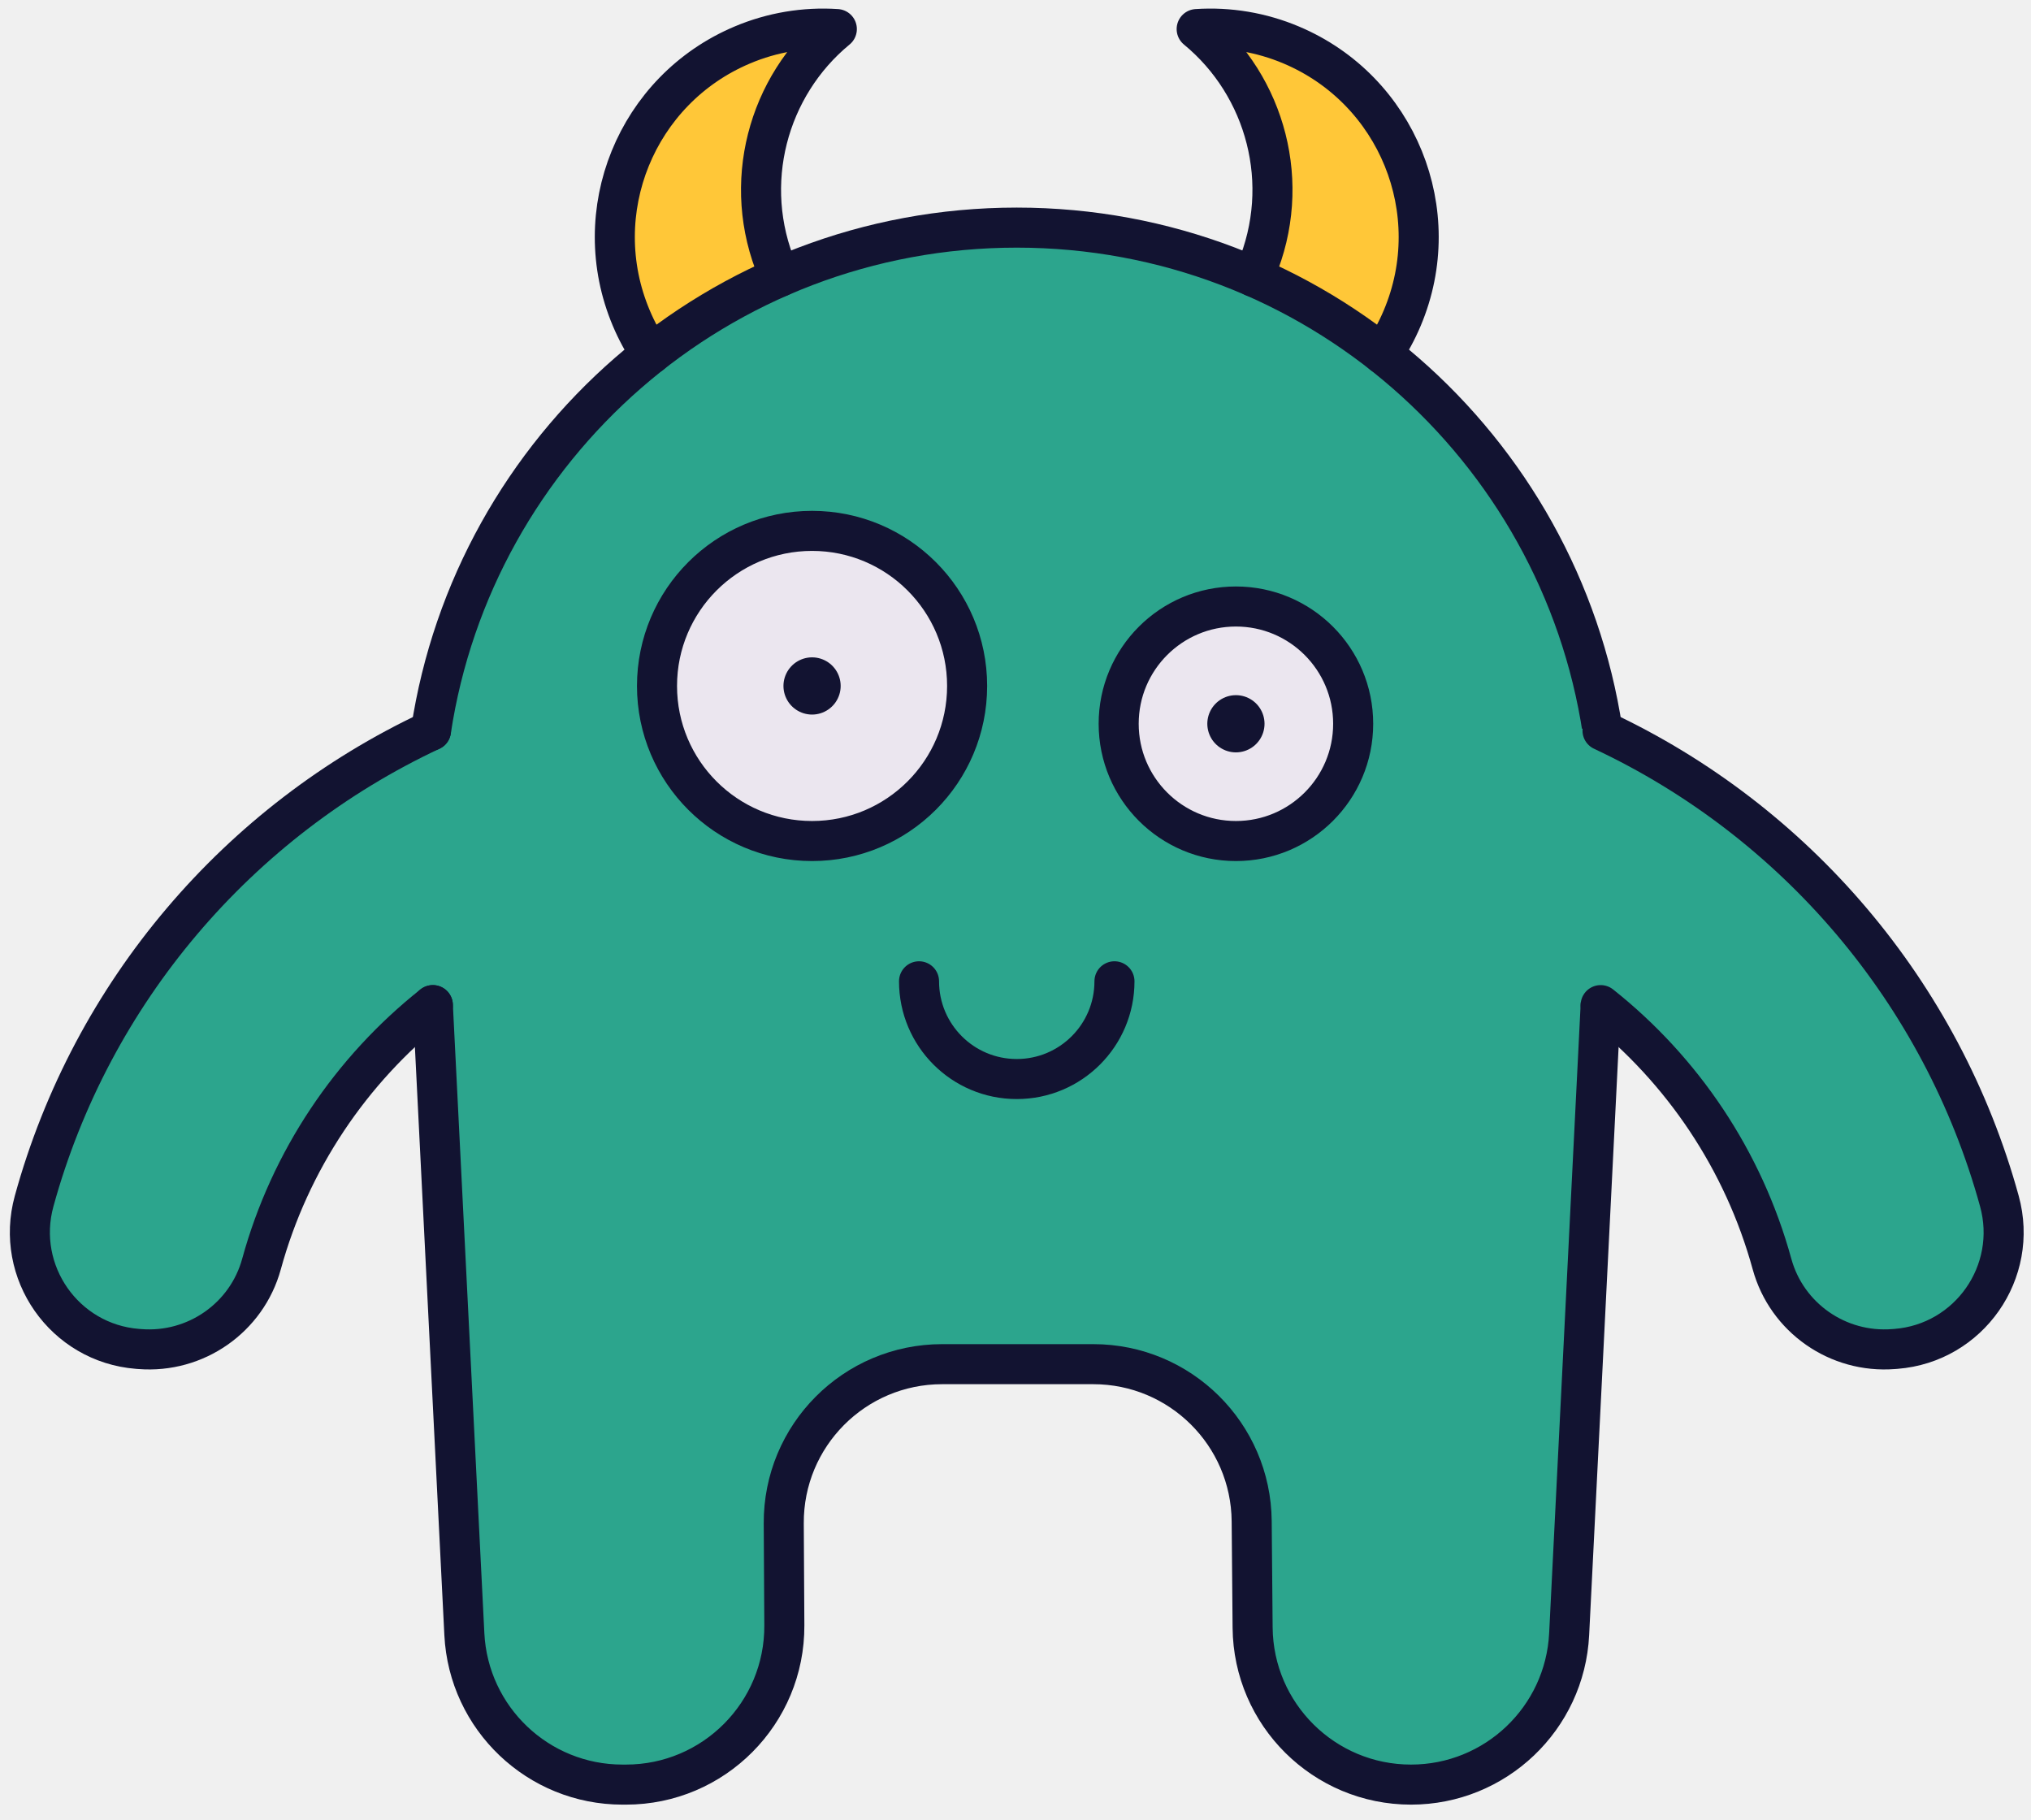
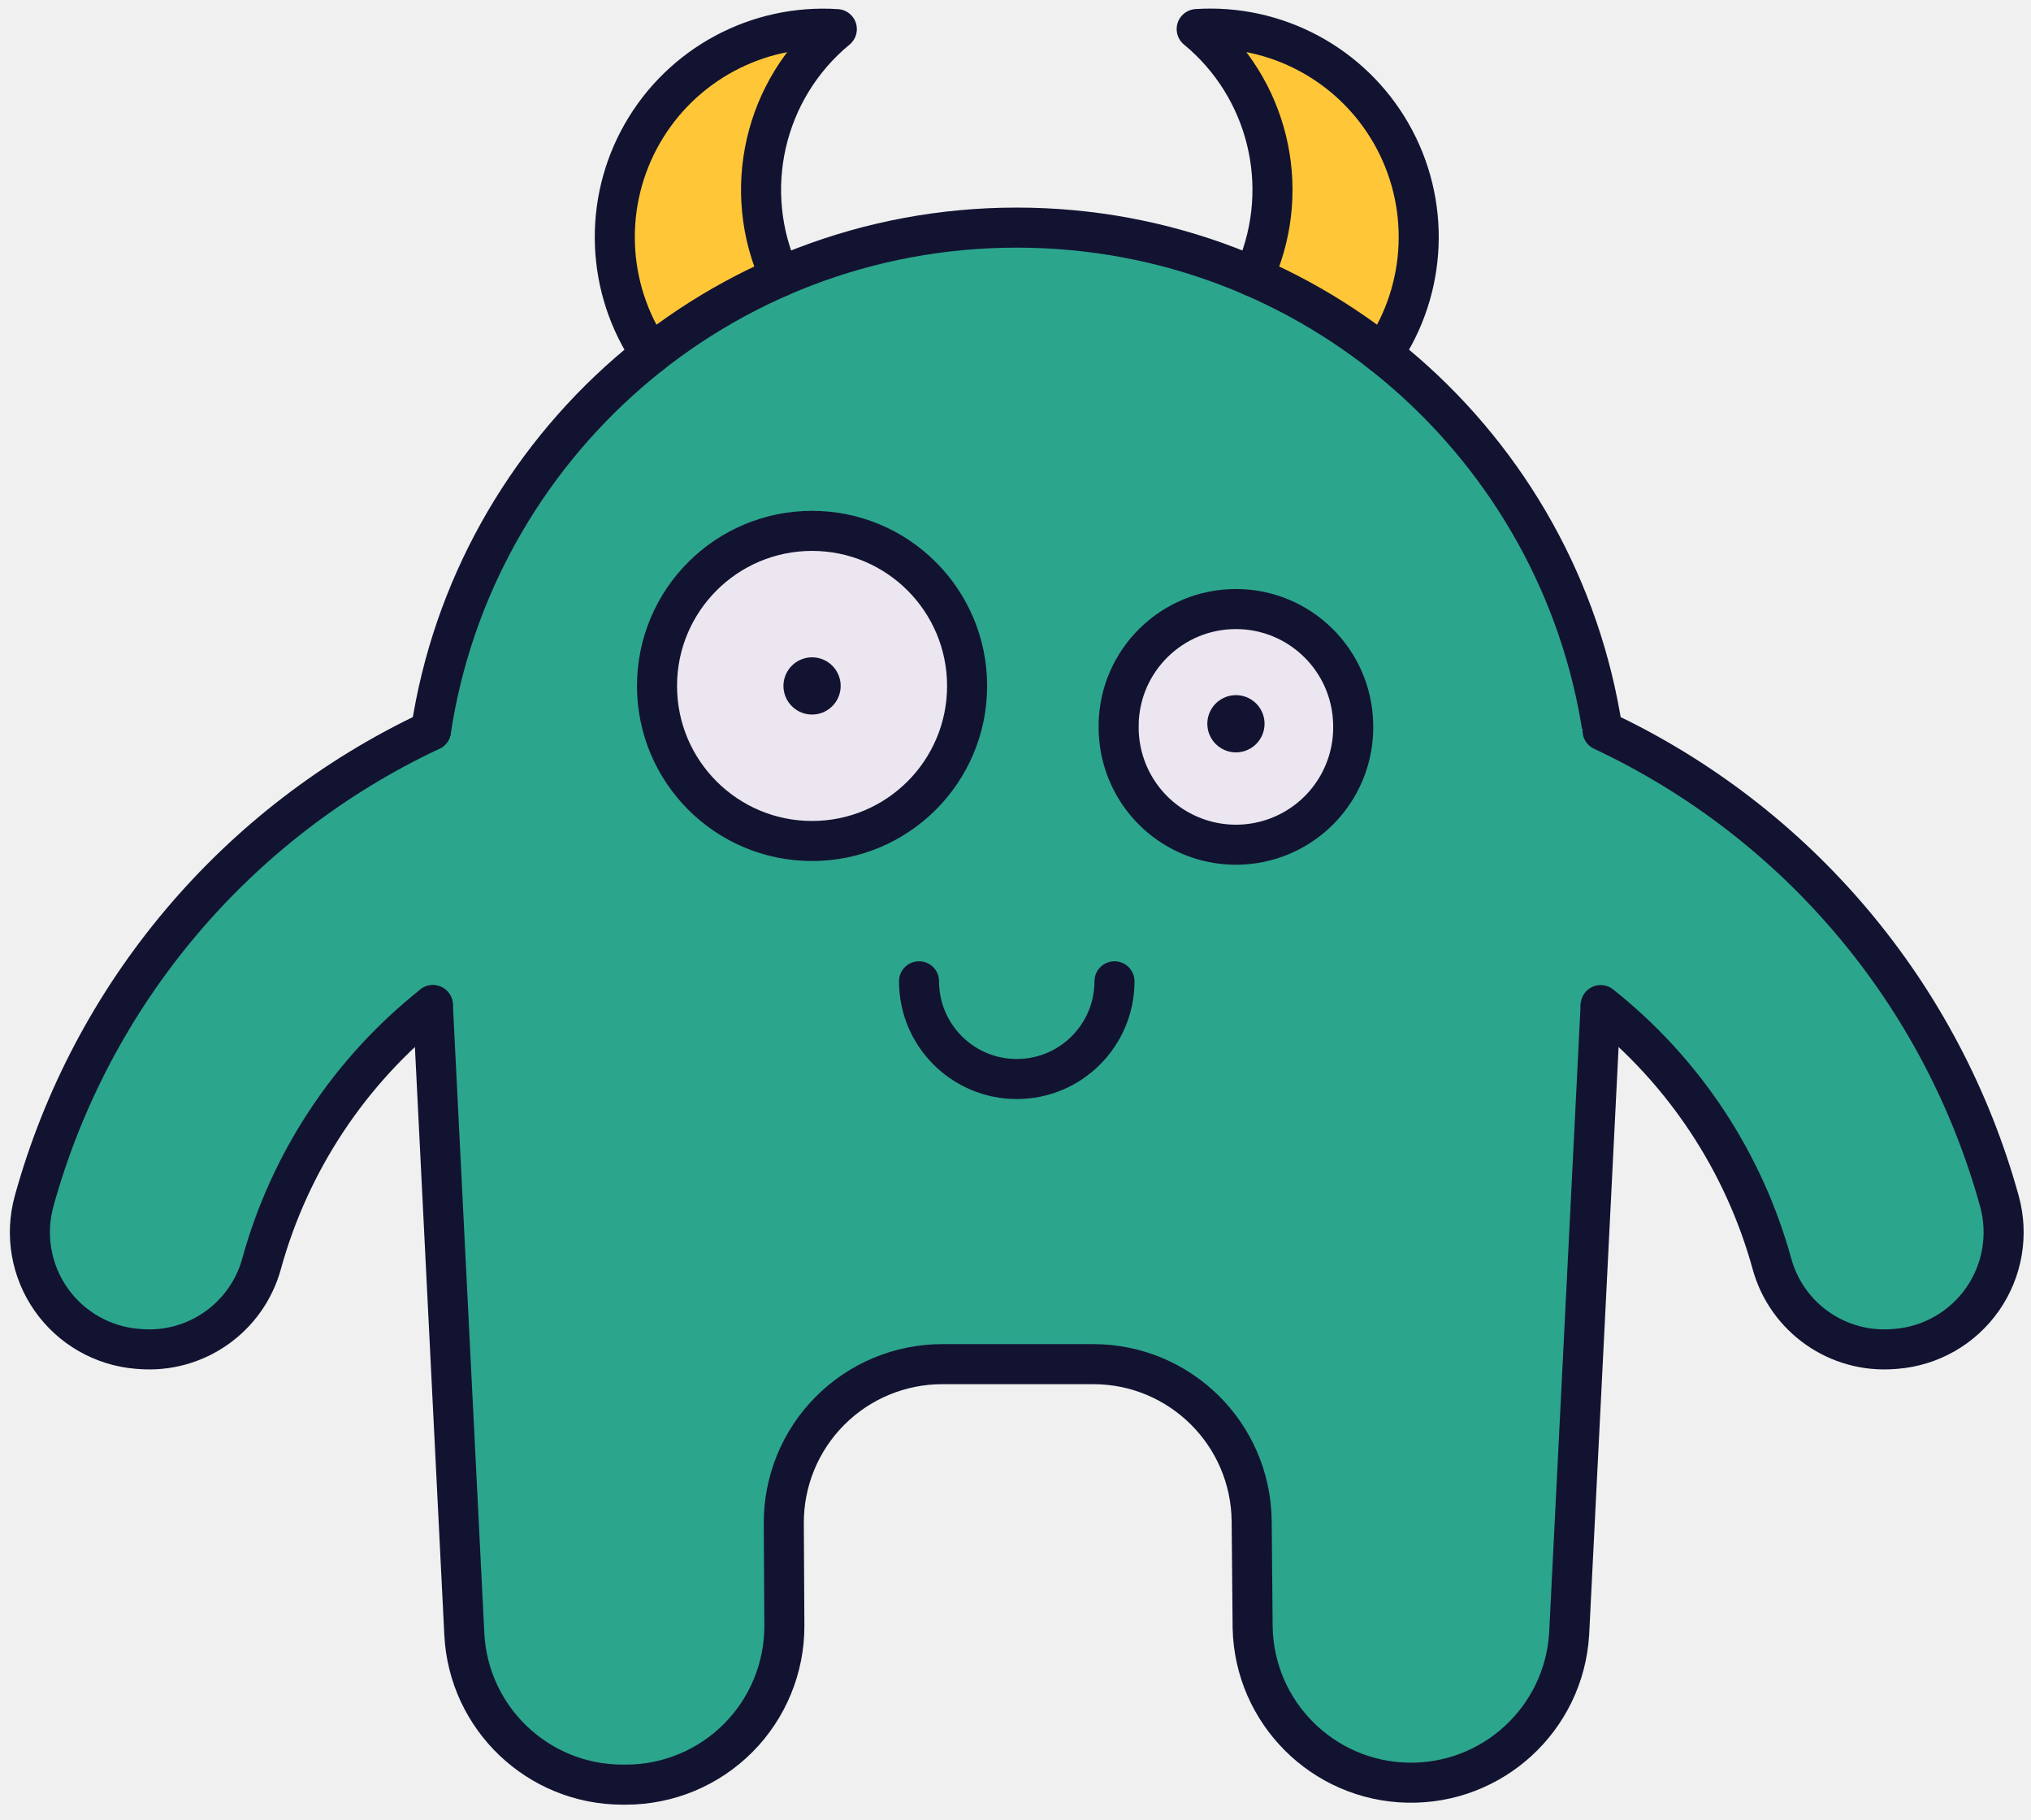
- <svg xmlns="http://www.w3.org/2000/svg" viewBox="0 0 355 318" width="355" height="318">
+ <svg xmlns="http://www.w3.org/2000/svg" width="355" height="318">
  <defs>
-     <clipPath id="artboard-3360148892164076245">
-       <rect x="0" y="0" width="355" height="318" />
+     <clipPath id="a">
+       <path d="M0 0h355v318H0z" />
    </clipPath>
  </defs>
-   <g>
-     <rect fill="#ffffff" fill-opacity="0" x="0" y="0" width="355" height="318" />
-     <g clip-path="url(#artboard-3360148892164076245)">
-       <g>
-         <g transform="matrix(1,0,0,1,-37.28057,-63.22514)">
-           <g>
-             <g>
-               <g>
-                 <path d="M178.686,73.41 C170.054,83.993 168.068,99.039 173.876,111.54 C173.876,111.54 151.286,125.06 151.286,125.06 C149.185,121.934 147.496,118.417 146.466,114.82 C140.945,97.02 151.114,76.604 168.877,70.42 C172.254,68.745 181.782,66.744 178.686,73.41M285.506,104.74 C285.506,105.16 285.497,105.59 285.477,106.01 C285.415,107.626 285.244,109.237 284.966,110.83 C284.706,112.328 284.349,113.808 283.897,115.26 C283.717,115.85 283.526,116.43 283.306,117.02 C283.206,117.31 283.096,117.6 282.977,117.89 C282.867,118.18 282.747,118.47 282.627,118.76 C282.567,118.9 282.507,119.05 282.447,119.19 C282.017,120.16 281.556,121.11 281.056,122.02 C280.766,122.54 280.477,123.06 280.167,123.57 C279.867,124.08 279.546,124.57 279.216,125.06 C279.216,125.06 268.627,118.73 268.627,118.73 C268.627,118.73 256.627,111.54 256.627,111.54 C256.627,111.54 256.616,111.54 256.616,111.54 C256.686,111.37 256.766,111.2 256.846,111.03 C256.926,110.86 257.006,110.68 257.076,110.5 C257.536,109.41 257.936,108.32 258.276,107.22 C258.396,106.86 258.506,106.49 258.606,106.13 C258.866,105.17 259.096,104.22 259.286,103.26 C259.326,103.03 259.367,102.81 259.407,102.59 C259.427,102.46 259.456,102.34 259.466,102.21 C259.486,102.13 259.496,102.05 259.506,101.98 C259.566,101.59 259.627,101.2 259.677,100.81 C259.687,100.67 259.706,100.54 259.716,100.41 C259.766,99.98 259.806,99.56 259.836,99.14 C259.836,99.1 259.846,99.06 259.846,99.02 C259.876,98.59 259.907,98.15 259.917,97.72 C259.937,97.27 259.947,96.82 259.947,96.37 C259.947,96.37 259.947,96.24 259.947,96.24 C259.947,95.89 259.937,95.55 259.927,95.2 C259.927,95.2 259.927,95.15 259.927,95.15 C259.927,95.11 259.917,95.08 259.917,95.04 C259.917,94.81 259.907,94.58 259.887,94.35 C259.877,94.09 259.856,93.82 259.836,93.56 C259.836,93.56 259.776,92.88 259.776,92.88 C259.776,92.84 259.766,92.81 259.766,92.78 C259.766,92.76 259.766,92.75 259.756,92.74 C259.746,92.51 259.717,92.28 259.687,92.05 C259.687,92.02 259.687,92 259.677,91.98 C259.677,91.98 259.647,91.72 259.647,91.72 C259.637,91.66 259.637,91.61 259.627,91.56 C259.627,91.56 259.447,90.35 259.447,90.35 C259.427,90.26 259.417,90.16 259.397,90.07 C259.367,89.94 259.346,89.8 259.316,89.66 C259.316,89.64 259.306,89.61 259.306,89.58 C259.256,89.34 259.207,89.09 259.157,88.84 C259.127,88.69 259.096,88.55 259.056,88.4 C258.986,88.07 258.906,87.75 258.826,87.42 C258.756,87.13 258.676,86.84 258.586,86.55 C258.586,86.52 258.576,86.49 258.566,86.46 C258.536,86.34 258.496,86.22 258.466,86.1 C258.416,85.95 258.376,85.8 258.326,85.64 C258.316,85.6 258.296,85.55 258.286,85.5 C258.286,85.49 258.276,85.48 258.266,85.47 C258.176,85.165 258.079,84.861 257.977,84.56 C257.957,84.5 257.937,84.45 257.917,84.4 C257.837,84.14 257.737,83.88 257.637,83.62 C257.526,83.31 257.406,83 257.276,82.69 C257.136,82.34 256.986,82 256.836,81.65 C256.806,81.57 256.767,81.48 256.727,81.4 C256.704,81.33 256.674,81.263 256.637,81.2 C256.637,81.2 256.606,81.14 256.606,81.14 C256.57,81.043 256.527,80.95 256.477,80.86 C256.337,80.56 256.196,80.26 256.046,79.97 C255.836,79.56 255.627,79.15 255.407,78.75 C255.407,78.75 255.106,78.21 255.106,78.21 C255.106,78.21 255.096,78.21 255.096,78.21 C254.936,77.92 254.766,77.63 254.596,77.35 C254.596,77.35 254.586,77.35 254.586,77.35 C254.556,77.3 254.536,77.26 254.506,77.21 C254.436,77.1 254.366,77 254.296,76.89 C254.156,76.65 254.006,76.42 253.846,76.19 C253.216,75.23 252.536,74.3 251.816,73.41 C250.166,71.38 251.826,68.37 254.366,68.56 C254.366,68.56 254.606,68.59 254.606,68.59 C254.606,68.59 254.957,68.65 254.957,68.65 C255.007,68.66 255.046,68.66 255.086,68.67 C255.226,68.7 255.376,68.72 255.516,68.75 C255.856,68.81 256.186,68.87 256.516,68.95 C256.656,68.97 256.797,69.01 256.937,69.04 C256.987,69.04 257.026,69.05 257.076,69.07 C257.166,69.08 257.256,69.1 257.336,69.13 C257.516,69.16 257.686,69.21 257.866,69.25 C259.126,69.57 260.387,69.95 261.637,70.42 C261.877,70.5 262.117,70.59 262.356,70.69 C262.646,70.8 262.937,70.92 263.227,71.04 C263.587,71.19 263.947,71.35 264.306,71.52 C264.626,71.67 264.946,71.82 265.256,71.98 C265.316,72 265.376,72.03 265.437,72.07 C265.667,72.18 265.886,72.3 266.116,72.42 C266.126,72.41 266.127,72.42 266.137,72.43 C266.307,72.51 266.467,72.6 266.637,72.7 C266.647,72.69 266.647,72.7 266.657,72.71 C266.917,72.86 267.177,73 267.427,73.15 C267.747,73.33 268.077,73.52 268.397,73.72 C268.567,73.83 268.737,73.93 268.897,74.04 C269.147,74.2 269.387,74.36 269.627,74.53 C272.918,76.766 275.814,79.534 278.197,82.72 C278.397,82.98 278.576,83.24 278.766,83.5 C278.846,83.61 278.936,83.73 279.006,83.85 C279.266,84.22 279.516,84.6 279.766,84.99 C280.056,85.44 280.336,85.9 280.596,86.37 C280.726,86.58 280.846,86.79 280.957,87 C281.077,87.21 281.196,87.42 281.296,87.63 C281.536,88.08 281.766,88.54 281.986,89 C282.196,89.46 282.406,89.92 282.606,90.39 C282.706,90.62 282.807,90.86 282.897,91.1 C282.987,91.33 283.087,91.57 283.167,91.81 C283.347,92.29 283.517,92.77 283.677,93.25 C283.897,93.89 284.086,94.54 284.256,95.19 C284.356,95.57 284.456,95.95 284.546,96.34 C284.636,96.72 284.716,97.11 284.796,97.5 C284.855,97.79 284.908,98.08 284.957,98.37 C285.027,98.72 285.087,99.08 285.127,99.44 C285.291,100.517 285.398,101.602 285.447,102.69 C285.467,102.92 285.476,103.16 285.486,103.4 C285.496,103.84 285.506,104.29 285.506,104.74" fill="#ffc738" />
-               </g>
-               <g>
-                 <g>
-                   <path d="M156.736,121.8 C156.736,121.8 151.286,125.06 151.286,125.06 C151.076,124.76 150.876,124.45 150.696,124.14 C150.476,123.81 150.276,123.48 150.076,123.14 C149.936,122.919 149.806,122.692 149.686,122.46 C149.506,122.15 149.336,121.83 149.166,121.5 C149.066,121.32 148.976,121.14 148.886,120.96 C148.726,120.64 148.576,120.32 148.426,120 C148.296,119.74 148.166,119.46 148.056,119.19 C147.986,119.05 147.926,118.9 147.866,118.76 C146.766,116.16 145.996,113.51 145.536,110.84 C145.536,110.84 145.536,110.83 145.536,110.83 C145.326,109.65 145.176,108.46 145.096,107.28 C144.786,103.17 145.197,99.08 146.247,95.19 C146.417,94.54 146.606,93.89 146.826,93.25 C149.356,85.51 154.476,78.65 161.616,74.03 C162.086,73.72 162.576,73.42 163.076,73.15 C164.416,72.36 165.816,71.66 167.276,71.04 C167.566,70.92 167.856,70.8 168.146,70.69 C168.386,70.59 168.626,70.5 168.876,70.42 C169.066,70.34 169.256,70.27 169.456,70.2 C169.456,70.2 170.356,69.9 170.356,69.9 C171.108,69.655 171.868,69.438 172.636,69.25 C173.356,69.07 174.086,68.91 174.806,68.78 C175.186,68.71 175.566,68.64 175.946,68.58 C177.316,68.39 178.447,69.14 178.997,70.18 C159.387,79.17 149.866,101.54 156.736,121.8" fill="#ffc738" />
-                 </g>
-               </g>
-               <g>
-                 <g>
-                   <path d="M269.096,117.67 C269.096,117.67 268.626,118.73 268.626,118.73 C268.626,118.73 256.626,111.54 256.626,111.54 C256.626,111.54 256.616,111.54 256.616,111.54 C256.686,111.37 256.766,111.2 256.846,111.03 C256.926,110.86 257.006,110.68 257.076,110.5 C257.536,109.41 257.936,108.32 258.276,107.22 C258.396,106.86 258.506,106.49 258.606,106.13 C258.866,105.17 259.096,104.22 259.286,103.26 C259.326,103.03 259.366,102.81 259.406,102.59 C259.426,102.46 259.456,102.34 259.466,102.21 C259.486,102.13 259.496,102.05 259.506,101.98 C259.566,101.59 259.626,101.2 259.676,100.81 C259.686,100.67 259.706,100.54 259.716,100.41 C259.766,99.98 259.806,99.56 259.836,99.14 C259.836,99.1 259.846,99.06 259.846,99.02 C259.876,98.59 259.906,98.15 259.916,97.72 C259.936,97.27 259.946,96.82 259.946,96.37 C259.946,96.37 259.946,96.24 259.946,96.24 C259.946,95.89 259.936,95.55 259.926,95.2 C259.926,95.2 259.926,95.15 259.926,95.15 C259.926,95.11 259.916,95.08 259.916,95.04 C259.916,94.81 259.906,94.58 259.886,94.35 C259.876,94.09 259.856,93.82 259.836,93.56 C259.836,93.56 259.776,92.88 259.776,92.88 C259.776,92.84 259.766,92.81 259.766,92.78 C259.766,92.76 259.766,92.75 259.756,92.74 C259.756,92.74 259.726,92.35 259.726,92.35 C259.706,92.25 259.696,92.15 259.686,92.05 C259.686,92.02 259.686,92 259.676,91.98 C259.676,91.98 259.646,91.72 259.646,91.72 C259.636,91.66 259.636,91.61 259.626,91.56 C259.626,91.56 259.446,90.35 259.446,90.35 C259.426,90.26 259.416,90.16 259.396,90.07 C259.366,89.94 259.346,89.8 259.316,89.66 C259.316,89.64 259.306,89.61 259.306,89.58 C259.256,89.34 259.206,89.09 259.156,88.84 C259.126,88.69 259.096,88.54 259.056,88.4 C258.986,88.07 258.906,87.75 258.826,87.42 C258.756,87.13 258.676,86.84 258.586,86.55 C258.586,86.52 258.576,86.49 258.566,86.46 C258.536,86.34 258.496,86.22 258.466,86.1 C258.416,85.95 258.376,85.8 258.326,85.64 C258.316,85.6 258.296,85.55 258.286,85.5 C258.186,85.19 258.086,84.87 257.976,84.56 C257.956,84.5 257.936,84.45 257.916,84.4 C257.826,84.14 257.736,83.88 257.636,83.62 C257.526,83.31 257.406,83 257.276,82.69 C257.136,82.34 256.986,82 256.836,81.65 C256.806,81.57 256.766,81.48 256.726,81.4 C256.703,81.33 256.673,81.263 256.636,81.2 C256.636,81.2 256.606,81.14 256.606,81.14 C256.566,81.04 256.526,80.95 256.476,80.86 C256.336,80.56 256.196,80.26 256.046,79.97 C255.836,79.56 255.626,79.15 255.406,78.75 C255.306,78.57 255.196,78.39 255.096,78.21 C254.936,77.92 254.766,77.63 254.586,77.35 C254.556,77.3 254.536,77.26 254.506,77.21 C254.436,77.1 254.366,77 254.296,76.89 C254.156,76.66 254.006,76.42 253.846,76.19 C253.215,75.231 252.538,74.303 251.816,73.41 C250.166,71.38 251.826,68.37 254.366,68.56 C254.566,68.59 254.766,68.62 254.956,68.65 C255.006,68.66 255.046,68.66 255.086,68.67 C255.226,68.7 255.376,68.72 255.516,68.75 C255.856,68.81 256.186,68.87 256.516,68.95 C256.656,68.97 256.796,69.01 256.936,69.04 C256.986,69.04 257.026,69.05 257.076,69.07 C257.156,69.08 257.246,69.1 257.326,69.12 C257.326,69.12 257.336,69.13 257.336,69.13 C271.126,80.64 276.436,100.23 269.096,117.67" fill="#ffc738" />
-                 </g>
-               </g>
-             </g>
-             <g>
-               <g>
-                 <path d="M127.113,189.163 C126.582,189.412 111.553,191.415 111.026,191.671 C78.128,207.654 53.12,237.222 43.244,273.151 C39.838,285.53 48.526,297.96 61.323,298.969 C61.323,298.969 61.741,299 61.741,299 C71.469,299.765 80.411,293.545 82.991,284.133 C87.717,266.912 97.568,251.835 110.813,240.631 C111.512,240.039 135.847,225.084 136.565,224.514" fill="#2ca58d" />
-               </g>
-             </g>
-             <g>
-               <g>
-                 <path d="M126.893,189.425 C126.362,189.674 111.333,191.677 110.806,191.933 C77.908,207.916 52.9,237.484 43.024,273.413 C39.618,285.792 48.306,298.222 61.103,299.231 C61.103,299.231 61.521,299.262 61.521,299.262 C71.249,300.027 80.191,293.807 82.771,284.395 C87.497,267.174 97.348,252.096 110.593,240.893 C111.292,240.301 135.627,225.346 136.345,224.776" fill="#2ca58d" />
-               </g>
-               <g>
-                 <path d="M112.939,238.889 C112.939,238.889 118.446,348.821 118.446,348.821 C119.18,363.556 131.344,375.119 146.089,375.119 C146.089,375.119 146.691,375.119 146.691,375.119 C162.037,375.119 174.458,362.628 174.376,347.282 C174.376,347.282 174.274,329.488 174.274,329.488 C174.182,314.131 186.601,301.64 201.958,301.64 C201.958,301.64 228.378,301.64 228.378,301.64 C243.571,301.64 255.93,313.887 256.063,329.08 C256.063,329.08 256.226,347.679 256.226,347.679 C256.359,362.872 268.718,375.119 283.911,375.119 C298.656,375.119 310.82,363.556 311.554,348.821 C311.554,348.821 317.061,238.889 317.061,238.889M316.887,245.412 C316.747,244.487 318.714,230.587 318.671,216.38 C318.626,201.474 316.572,186.23 316.373,185.277 C306.604,138.514 265.121,103.005 215,103.005 C164.246,103.005 122.351,139.415 113.273,187.052 C113.135,187.778 110.995,205.814 111.081,221.518 C111.147,233.488 113.448,244.102 113.363,244.662" fill="#2ca58d" />
-               </g>
-               <g>
-                 <g>
-                   <path d="M155.705,373.435 C152.885,374.415 149.855,374.945 146.695,374.945 C146.695,374.945 146.095,374.945 146.095,374.945 C131.345,374.945 119.185,363.375 118.445,348.645 C118.445,348.645 112.955,238.925 112.955,238.925 C119.315,232.045 125.995,225.935 131.595,221.495 C131.595,221.495 137.095,348.645 137.095,348.645 C137.675,360.215 145.305,369.845 155.705,373.435" fill="#2ca58d" />
-                 </g>
-               </g>
-               <g>
-                 <g>
-                   <path d="M200.906,104.98 C156.186,121.23 135.776,165.35 131.766,191.86 C98.086,207.66 72.426,237.59 62.396,274.1 C59.706,283.86 64.546,293.66 72.986,297.85 C71.606,298.54 70.146,299.08 68.626,299.44 C68.596,299.45 68.566,299.46 68.536,299.46 C68.176,299.55 67.806,299.63 67.436,299.69 C67.436,299.69 67.426,299.7 67.416,299.69 C67.076,299.76 66.736,299.81 66.386,299.85 C66.276,299.87 66.156,299.88 66.026,299.89 C65.716,299.93 65.406,299.95 65.086,299.97 C65.066,299.98 65.046,299.98 65.026,299.97 C64.636,300 64.246,300.01 63.856,300.01 C63.326,300.01 62.786,299.99 62.246,299.95 C62.246,299.95 61.826,299.92 61.826,299.92 C49.026,298.91 40.336,286.48 43.746,274.1 C53.776,237.59 79.436,207.66 113.116,191.86 C117.126,165.34 131.256,142.01 151.536,126.06 C151.326,125.76 173.976,112.2 174.136,112.54 C182.526,108.88 191.506,106.3 200.906,104.98" fill="#2ca58d" />
-                 </g>
-               </g>
-             </g>
-             <g>
-               <g>
-                 <path d="M112.613,190.913 C78.933,206.708 53.278,236.646 43.244,273.151 C39.838,285.53 48.526,297.96 61.323,298.969 C61.323,298.969 61.741,299 61.741,299 C71.469,299.765 80.411,293.545 82.991,284.133 C87.967,266.003 98.624,250.248 112.94,238.889" fill="none" stroke-width="7" stroke-linecap="round" stroke-linejoin="round" stroke="#121331" />
-               </g>
-             </g>
-             <g>
-               <g>
-                 <path d="M151.034,125.112 C149.692,123.128 148.548,121.017 147.619,118.81 C139.798,100.272 148.485,78.91 167.023,71.089 C172.24,68.883 177.901,67.929 183.552,68.305 C171.448,78.267 166.768,95.358 173.172,110.551 C173.325,110.908 173.478,111.254 173.631,111.591M256.368,111.591 C256.521,111.254 256.674,110.908 256.827,110.551 C263.231,95.358 258.551,78.267 246.447,68.305 C252.098,67.929 257.759,68.883 262.976,71.089 C281.514,78.91 290.202,100.272 282.381,118.81 C281.451,121.017 280.307,123.128 278.965,125.112" fill="none" stroke-width="7" stroke-linecap="round" stroke-linejoin="round" stroke="#121331" />
-               </g>
-               <g>
-                 <path d="M112.939,238.889 C112.939,238.889 118.446,348.821 118.446,348.821 C119.18,363.556 131.344,375.119 146.089,375.119 C146.089,375.119 146.691,375.119 146.691,375.119 C162.037,375.119 174.458,362.628 174.376,347.282 C174.376,347.282 174.274,329.488 174.274,329.488 C174.182,314.131 186.601,301.64 201.958,301.64 C201.958,301.64 228.378,301.64 228.378,301.64 C243.571,301.64 255.93,313.887 256.063,329.08 C256.063,329.08 256.226,347.679 256.226,347.679 C256.359,362.872 268.718,375.119 283.911,375.119 C298.656,375.119 310.82,363.556 311.554,348.821 C311.554,348.821 317.061,238.889 317.061,238.889M317.387,190.912 C309.892,141.396 267.116,103.005 215,103.005 C162.884,103.005 120.108,141.396 112.613,190.912" fill="none" stroke-width="7" stroke-linecap="round" stroke-linejoin="round" stroke="#121331" />
-               </g>
-             </g>
-             <g>
-               <g>
-                 <path d="M152.119,183.109 C152.119,198.077 164.253,210.211 179.221,210.211 C194.189,210.211 206.324,198.077 206.324,183.109 C206.324,168.141 194.189,156.006 179.221,156.006 C164.253,156.006 152.119,168.141 152.119,183.109M232.814,189.717 C232.814,201.035 241.989,210.211 253.308,210.211 C264.627,210.211 273.802,201.035 273.802,189.717 C273.802,178.398 264.627,169.223 253.308,169.223 C241.989,169.223 232.814,178.398 232.814,189.717" fill="#ebe6ef" />
-               </g>
-               <g>
-                 <path d="M152.119,183.109 C152.119,198.077 164.253,210.211 179.221,210.211 C194.189,210.211 206.324,198.077 206.324,183.109 C206.324,168.141 194.189,156.006 179.221,156.006 C164.253,156.006 152.119,168.141 152.119,183.109M232.814,189.717 C232.814,201.035 241.989,210.211 253.308,210.211 C264.627,210.211 273.802,201.035 273.802,189.717 C273.802,178.398 264.627,169.223 253.308,169.223 C241.989,169.223 232.814,178.398 232.814,189.717" fill="none" stroke-width="7" stroke-linecap="round" stroke-linejoin="round" stroke="#121331" />
-               </g>
-               <g>
-                 <path d="M232.814,189.717 C232.814,201.035 241.989,210.211 253.308,210.211 C264.627,210.211 273.802,201.035 273.802,189.717 C273.802,178.398 264.627,169.223 253.308,169.223 C241.989,169.223 232.814,178.398 232.814,189.717M152.119,183.109 C152.119,198.077 164.253,210.211 179.221,210.211 C194.189,210.211 206.324,198.077 206.324,183.109 C206.324,168.141 194.189,156.006 179.221,156.006 C164.253,156.006 152.119,168.141 152.119,183.109" fill="none" />
-               </g>
-               <g>
-                 <path d="M197.92,234.727 C197.92,244.163 205.564,251.807 215,251.807 C224.436,251.807 232.079,244.163 232.079,234.727" fill="none" stroke-width="7" stroke-linecap="round" stroke-linejoin="round" stroke="#121331" />
-               </g>
-               <g>
-                 <path d="M179.221,183.109 C179.221,183.109 179.221,183.109 179.221,183.109M253.308,189.717 C253.308,189.717 253.308,189.717 253.308,189.717" fill="none" stroke-width="10" stroke-linecap="round" stroke-linejoin="round" stroke="#121331" />
-               </g>
-             </g>
-             <g>
-               <path d="M303.685,234.764 C304.243,235.207 318.172,239.782 318.719,240.238 C332.2,251.481 342.227,266.71 347.009,284.133 C349.589,293.545 358.531,299.765 368.259,299 C368.259,299 368.677,298.969 368.677,298.969 C381.474,297.96 390.162,285.53 386.756,273.151 C376.916,237.35 352.05,207.864 319.325,191.842 C318.682,191.527 306.411,189.092 305.762,188.788" fill="#2ca58d" />
-             </g>
-             <g>
-               <g>
-                 <path d="M317.06,238.889 C331.376,250.248 342.033,266.003 347.009,284.133 C349.589,293.545 358.531,299.765 368.259,299 C368.259,299 368.677,298.969 368.677,298.969 C381.474,297.96 390.162,285.53 386.756,273.151 C376.722,236.646 351.067,206.708 317.387,190.913" fill="none" stroke-width="7" stroke-linecap="round" stroke-linejoin="round" stroke="#121331" />
-               </g>
-             </g>
-           </g>
-         </g>
-       </g>
-     </g>
+   <path fill="none" d="M0 0h355v318H0z" />
+   <g clip-path="url(#a)">
+     <path fill="#ffc738" d="M141.4 10.18a36.5 36.5 0 0 0-4.8 38.13L114 61.83a37 37 0 0 1-4.81-10.24c-5.53-17.8 4.64-38.21 22.4-44.4 3.38-1.67 12.91-3.67 9.82 3M248.23 41.5q0 .64-.03 1.27a36 36 0 0 1-2.5 11.88l-.35.87-.18.43q-.65 1.46-1.4 2.83-.42.78-.88 1.55-.45.76-.95 1.5l-10.6-6.34-12-7.19.23-.5.23-.54a35 35 0 0 0 1.53-4.37q.4-1.43.68-2.87l.12-.67q.04-.19.06-.38l.04-.23.17-1.17q.01-.2.04-.4l.12-1.27v-.12q.06-.65.08-1.3l.03-1.35v-.13l-.02-1.04v-.05l-.01-.1q0-.36-.03-.7l-.05-.79-.06-.68-.01-.1-.01-.04-.07-.69-.01-.07-.03-.26-.02-.16-.18-1.2-.05-.29-.08-.4-.01-.09-.15-.74-.1-.44-.23-.98-.24-.87-.02-.09-.1-.36-.14-.46-.04-.14-.02-.03a24 24 0 0 0-1-2.78q-.2-.52-.43-1.04l-.11-.25-.1-.2-.02-.06-.13-.28-.43-.89-.64-1.22-.3-.54h-.01l-.5-.86h-.01l-.08-.14-.21-.32q-.22-.36-.45-.7a35 35 0 0 0-2.03-2.78c-1.65-2.03 0-5.04 2.55-4.85l.24.03.35.06.13.02.43.08q.5.08 1 .2.21.04.42.1.07 0 .14.02.14.02.26.06.26.05.53.12a36 36 0 0 1 7.39 2.73q.09.03.18.1.34.16.68.34l.02.01q.25.12.5.27l.02.01.77.44q.49.27.97.57l.5.32q.37.24.73.5c3.29 2.23 6.18 5 8.57 8.18l.57.78q.13.17.24.35a32 32 0 0 1 2.29 3.78 35 35 0 0 1 1.6 3.47q.14.35.27.71a41 41 0 0 1 1.09 3.38l.29 1.15a40 40 0 0 1 .58 3.1 31 31 0 0 1 .32 3.25l.04.71z" />
+     <path fill="#ffc738" d="M119.46 58.57 114 61.83a13 13 0 0 1-.6-.92 21 21 0 0 1-1-1.68l-.52-.96q-.16-.27-.28-.54l-.46-.96-.37-.8-.2-.44a36 36 0 0 1-2.32-7.92 36.02 36.02 0 0 1 1.29-17.58 36.3 36.3 0 0 1 22.63-23.06l.9-.3a32 32 0 0 1 4.45-1.12l1.14-.2c1.37-.19 2.5.56 3.05 1.6a42 42 0 0 0-22.26 51.62M231.82 54.44l-.47 1.06-12-7.19h-.01l.23-.5.23-.54a35 35 0 0 0 1.53-4.37 43 43 0 0 0 .8-3.54q.04-.19.06-.38l.04-.23.17-1.17q.01-.2.04-.4l.12-1.27v-.12a28 28 0 0 0 .1-2.65v-.13l-.01-1.04v-.05l-.01-.1q0-.36-.03-.7l-.05-.79-.06-.68-.01-.1-.01-.04-.03-.39-.04-.3-.01-.07-.03-.26-.02-.16-.18-1.2-.05-.29-.08-.4-.01-.09-.15-.74-.1-.44-.23-.98-.24-.87-.02-.09-.1-.36-.14-.46-.04-.14-.31-.94-.06-.16a24 24 0 0 0-.64-1.7q-.22-.53-.44-1.05l-.11-.25-.1-.2-.02-.06-.13-.28a24 24 0 0 0-1.07-2.1l-.31-.55q-.24-.44-.51-.86l-.08-.14-.21-.32-.45-.7a35 35 0 0 0-2.03-2.78c-1.65-2.03 0-5.04 2.55-4.85l.59.1.13.01.43.08q.5.08 1 .2.21.04.42.1.07 0 .14.02l.25.05v.01a42 42 0 0 1 11.77 48.54" />
+     <path fill="#2ca58d" d="M89.83 125.94c-.53.25-15.56 2.25-16.08 2.5a128.7 128.7 0 0 0-67.79 81.49 20.44 20.44 0 0 0 18.08 25.81l.42.03a20.36 20.36 0 0 0 21.25-14.86 87.3 87.3 0 0 1 27.82-43.5c.7-.6 25.04-15.55 25.75-16.12" />
+     <path fill="#2ca58d" d="M89.61 126.2c-.53.25-15.56 2.25-16.08 2.5A128.7 128.7 0 0 0 5.74 210.2 20.44 20.44 0 0 0 23.82 236l.42.03a20.36 20.36 0 0 0 21.25-14.87 87.3 87.3 0 0 1 27.82-43.5c.7-.6 25.04-15.55 25.75-16.12" />
+     <path fill="#2ca58d" d="m75.66 175.66 5.5 109.94a27.7 27.7 0 0 0 27.65 26.3h.6a27.7 27.7 0 0 0 27.69-27.84l-.1-17.8a27.7 27.7 0 0 1 27.68-27.85h26.42a27.7 27.7 0 0 1 27.68 27.44l.17 18.6a27.69 27.69 0 0 0 55.32 1.15l5.51-109.94m-.17 6.53c-.14-.93 1.82-14.83 1.78-29.04-.04-14.9-2.1-30.15-2.3-31.1-9.77-46.76-51.25-82.27-101.37-82.27-50.75 0-92.65 36.41-101.73 84.05-.14.72-2.28 18.76-2.19 34.46.07 11.97 2.37 22.59 2.28 23.15" />
+     <path fill="#2ca58d" d="M118.42 310.21a27 27 0 0 1-9 1.51h-.6a27.7 27.7 0 0 1-27.66-26.3L75.67 175.7a171 171 0 0 1 18.64-17.43l5.5 127.15a27.7 27.7 0 0 0 18.61 24.79M163.63 41.75C118.9 58 98.5 102.12 94.49 128.63a128.7 128.7 0 0 0-69.37 82.24 20.46 20.46 0 0 0 10.59 23.75 20 20 0 0 1-4.36 1.6l-.1.01q-.53.14-1.1.23h-.01a12 12 0 0 1-1.4.2l-1 .08q-.57.04-1.16.04-.8 0-1.61-.06l-.42-.03a20.44 20.44 0 0 1-18.08-25.82 128.7 128.7 0 0 1 69.37-82.24 103.5 103.5 0 0 1 38.42-65.8c-.21-.3 22.44-13.86 22.6-13.52a103 103 0 0 1 26.77-7.56" />
+     <path fill="none" stroke="#121331" stroke-linecap="round" stroke-linejoin="round" stroke-width="7" d="M75.33 127.69a128.7 128.7 0 0 0-69.37 82.24 20.44 20.44 0 0 0 18.08 25.81l.42.03a20.36 20.36 0 0 0 21.25-14.86 87.3 87.3 0 0 1 29.95-45.25M113.75 61.89a36.42 36.42 0 0 1 32.52-56.8 36.4 36.4 0 0 0-9.92 43.28m82.74 0 .46-1.04a36.4 36.4 0 0 0-10.38-42.25 36.42 36.42 0 0 1 32.52 56.8" />
+     <path fill="none" stroke="#121331" stroke-linecap="round" stroke-linejoin="round" stroke-width="7" d="m75.66 175.66 5.5 109.94a27.7 27.7 0 0 0 27.65 26.3h.6a27.7 27.7 0 0 0 27.69-27.84l-.1-17.8a27.7 27.7 0 0 1 27.68-27.85h26.42a27.7 27.7 0 0 1 27.68 27.44l.17 18.6a27.69 27.69 0 0 0 55.32 1.15l5.51-109.94m.33-47.97c-7.5-49.52-50.27-87.91-102.4-87.91-52.1 0-94.88 38.4-102.38 87.9" />
+     <path fill="#ebe6ef" d="M114.84 119.88a27.1 27.1 0 1 0 54.2 0 27.1 27.1 0 0 0-54.2 0m80.7 6.61a20.5 20.5 0 1 0 40.98 0 20.5 20.5 0 0 0-40.99 0" />
+     <path fill="none" stroke="#121331" stroke-linecap="round" stroke-linejoin="round" stroke-width="7" d="M114.84 119.88a27.1 27.1 0 1 0 54.2 0 27.1 27.1 0 0 0-54.2 0m80.7 6.61a20.5 20.5 0 1 0 40.98 0 20.5 20.5 0 0 0-40.99 0" />
+     <path fill="none" d="M195.53 126.5a20.5 20.5 0 1 0 41 0 20.5 20.5 0 0 0-41 0m-80.7-6.62a27.1 27.1 0 1 0 54.21 0 27.1 27.1 0 0 0-54.2 0" />
+     <path fill="none" stroke="#121331" stroke-linecap="round" stroke-linejoin="round" stroke-width="7" d="M160.64 171.5a17.08 17.08 0 1 0 34.16 0" />
+     <path fill="none" stroke="#121331" stroke-linecap="round" stroke-linejoin="round" stroke-width="10" d="M141.94 119.88q0 0 0 0m74.09 6.61q0 0 0 0" />
+     <path fill="#2ca58d" d="M266.4 171.54c.56.44 14.5 5.02 15.04 5.47a87.3 87.3 0 0 1 28.29 43.9 20.36 20.36 0 0 0 21.25 14.86l.42-.03a20.44 20.44 0 0 0 18.08-25.81 128.7 128.7 0 0 0-67.44-81.31c-.64-.32-12.91-2.75-13.56-3.06" />
+     <path fill="none" stroke="#121331" stroke-linecap="round" stroke-linejoin="round" stroke-width="7" d="M279.78 175.66a87.3 87.3 0 0 1 29.95 45.25 20.36 20.36 0 0 0 21.25 14.86l.42-.03a20.44 20.44 0 0 0 18.08-25.81 128.7 128.7 0 0 0-69.37-82.24" />
  </g>
</svg>
